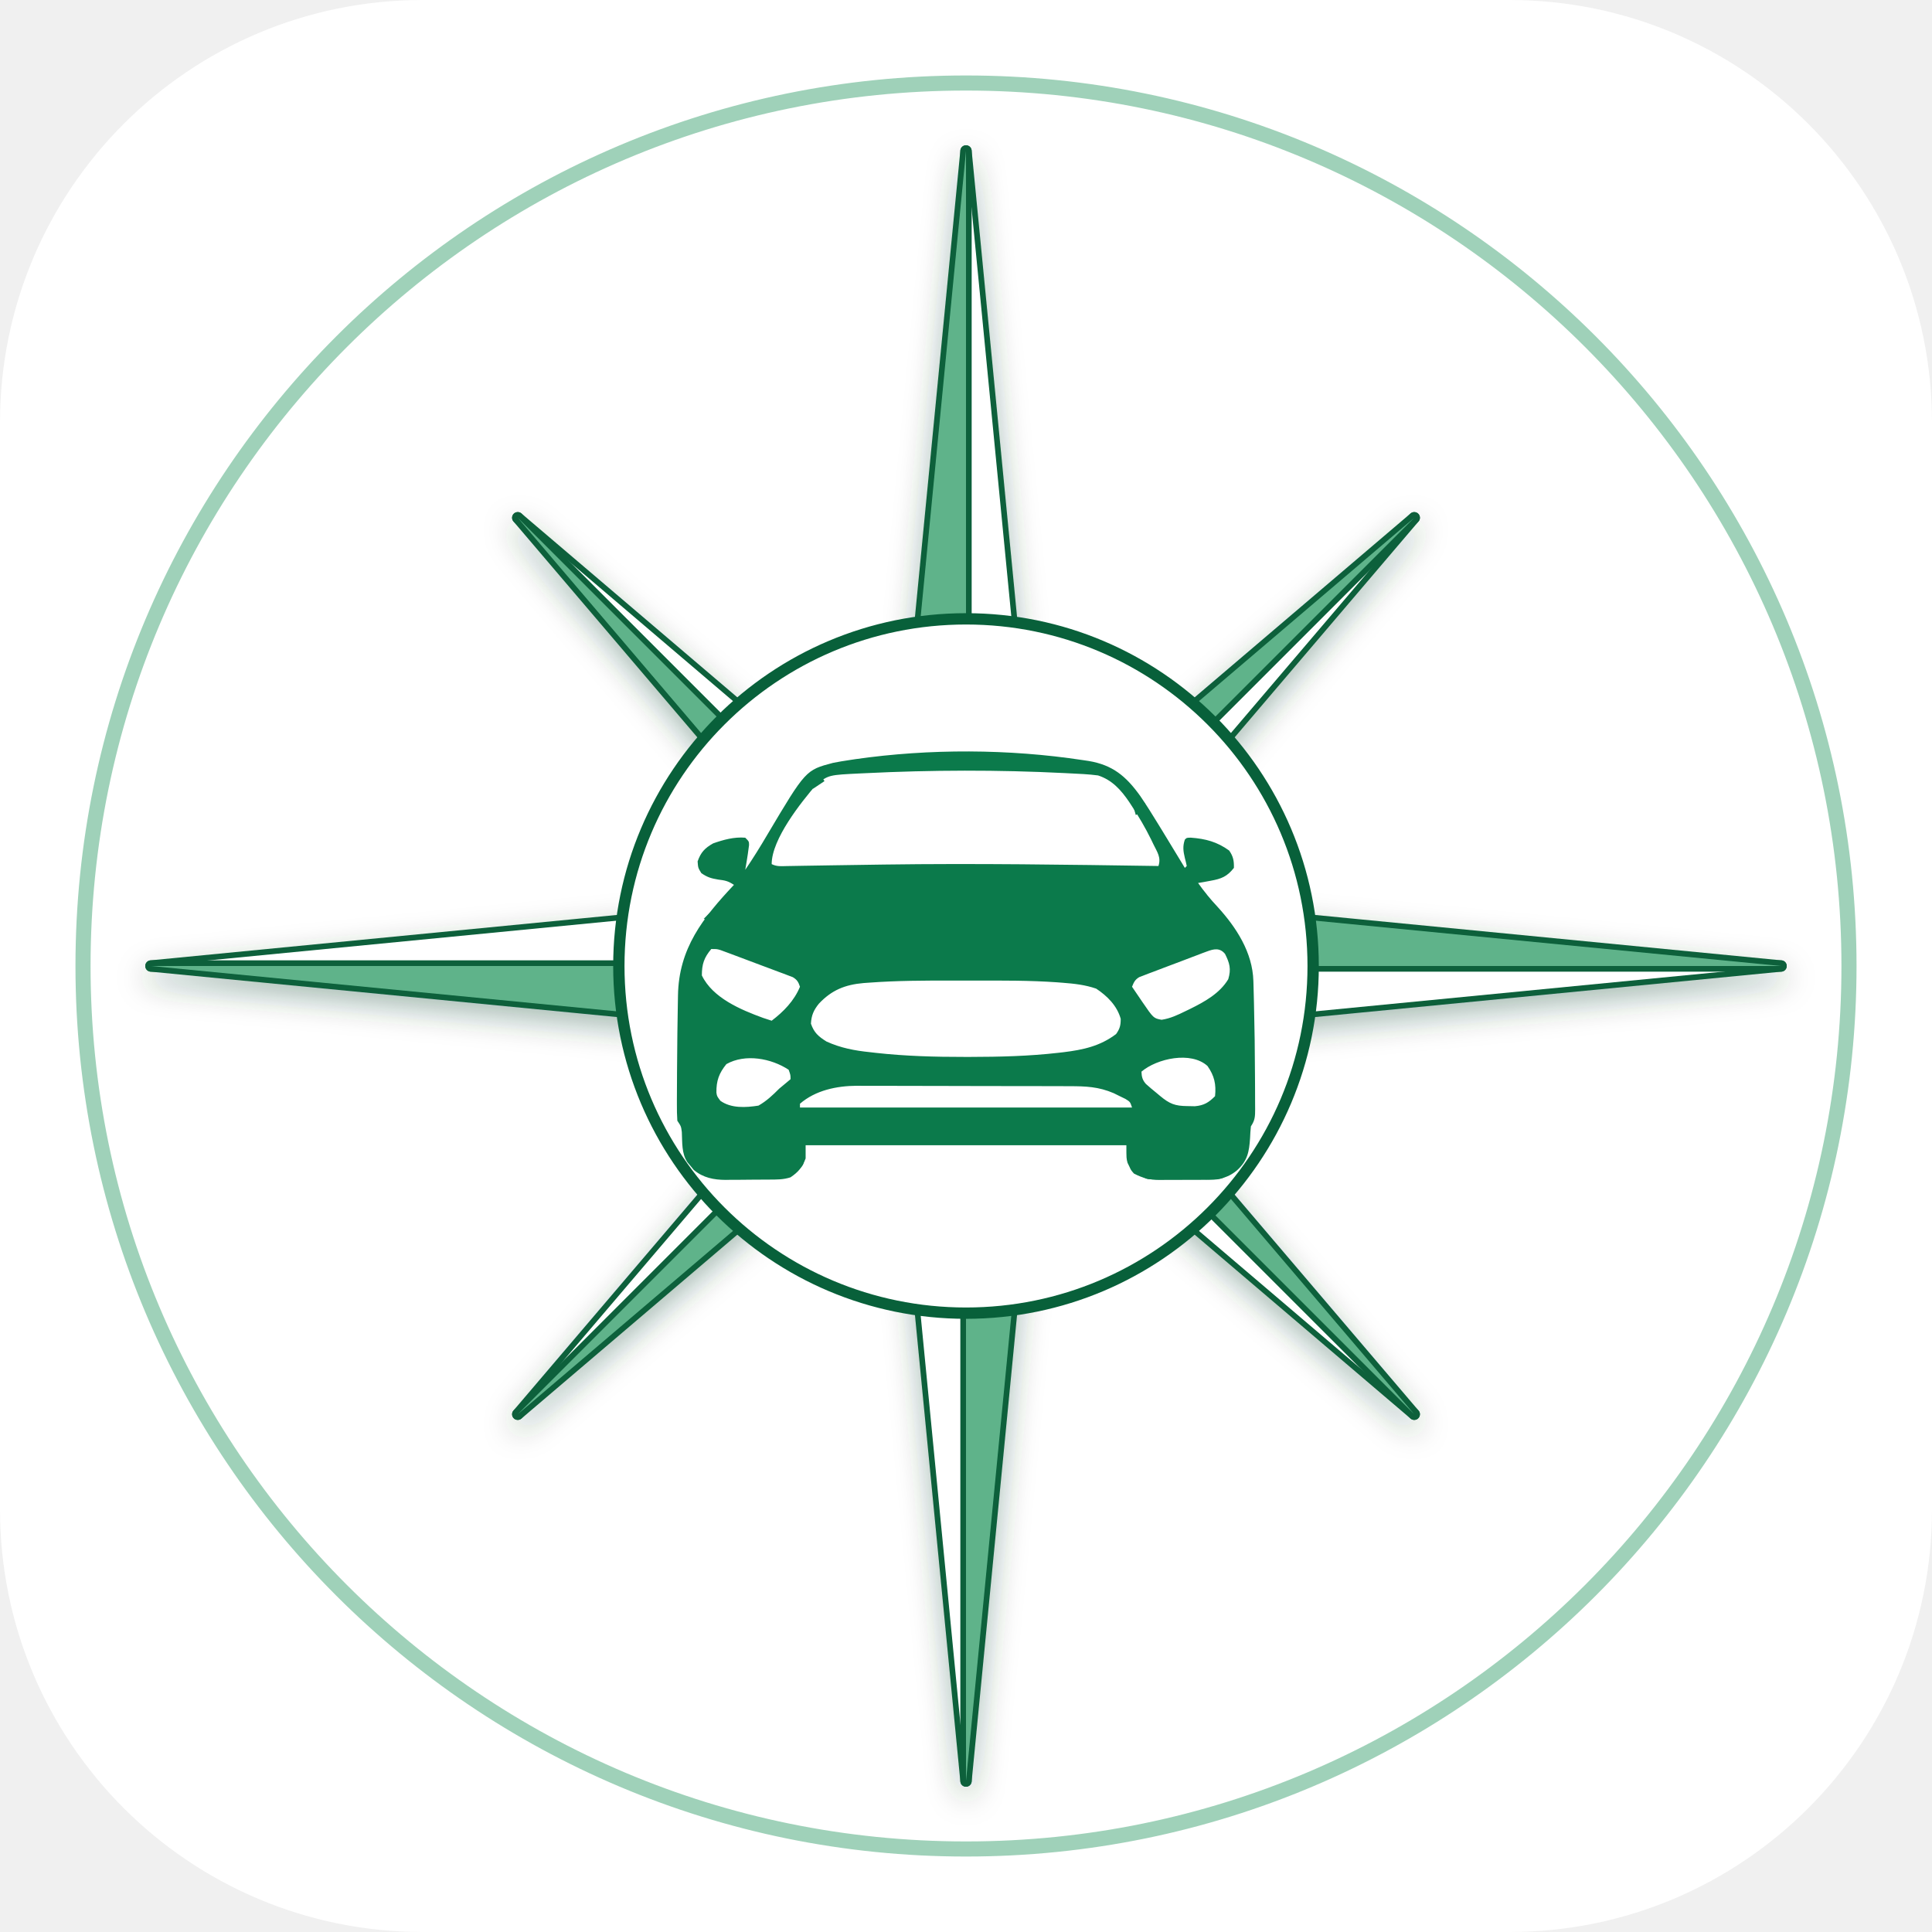
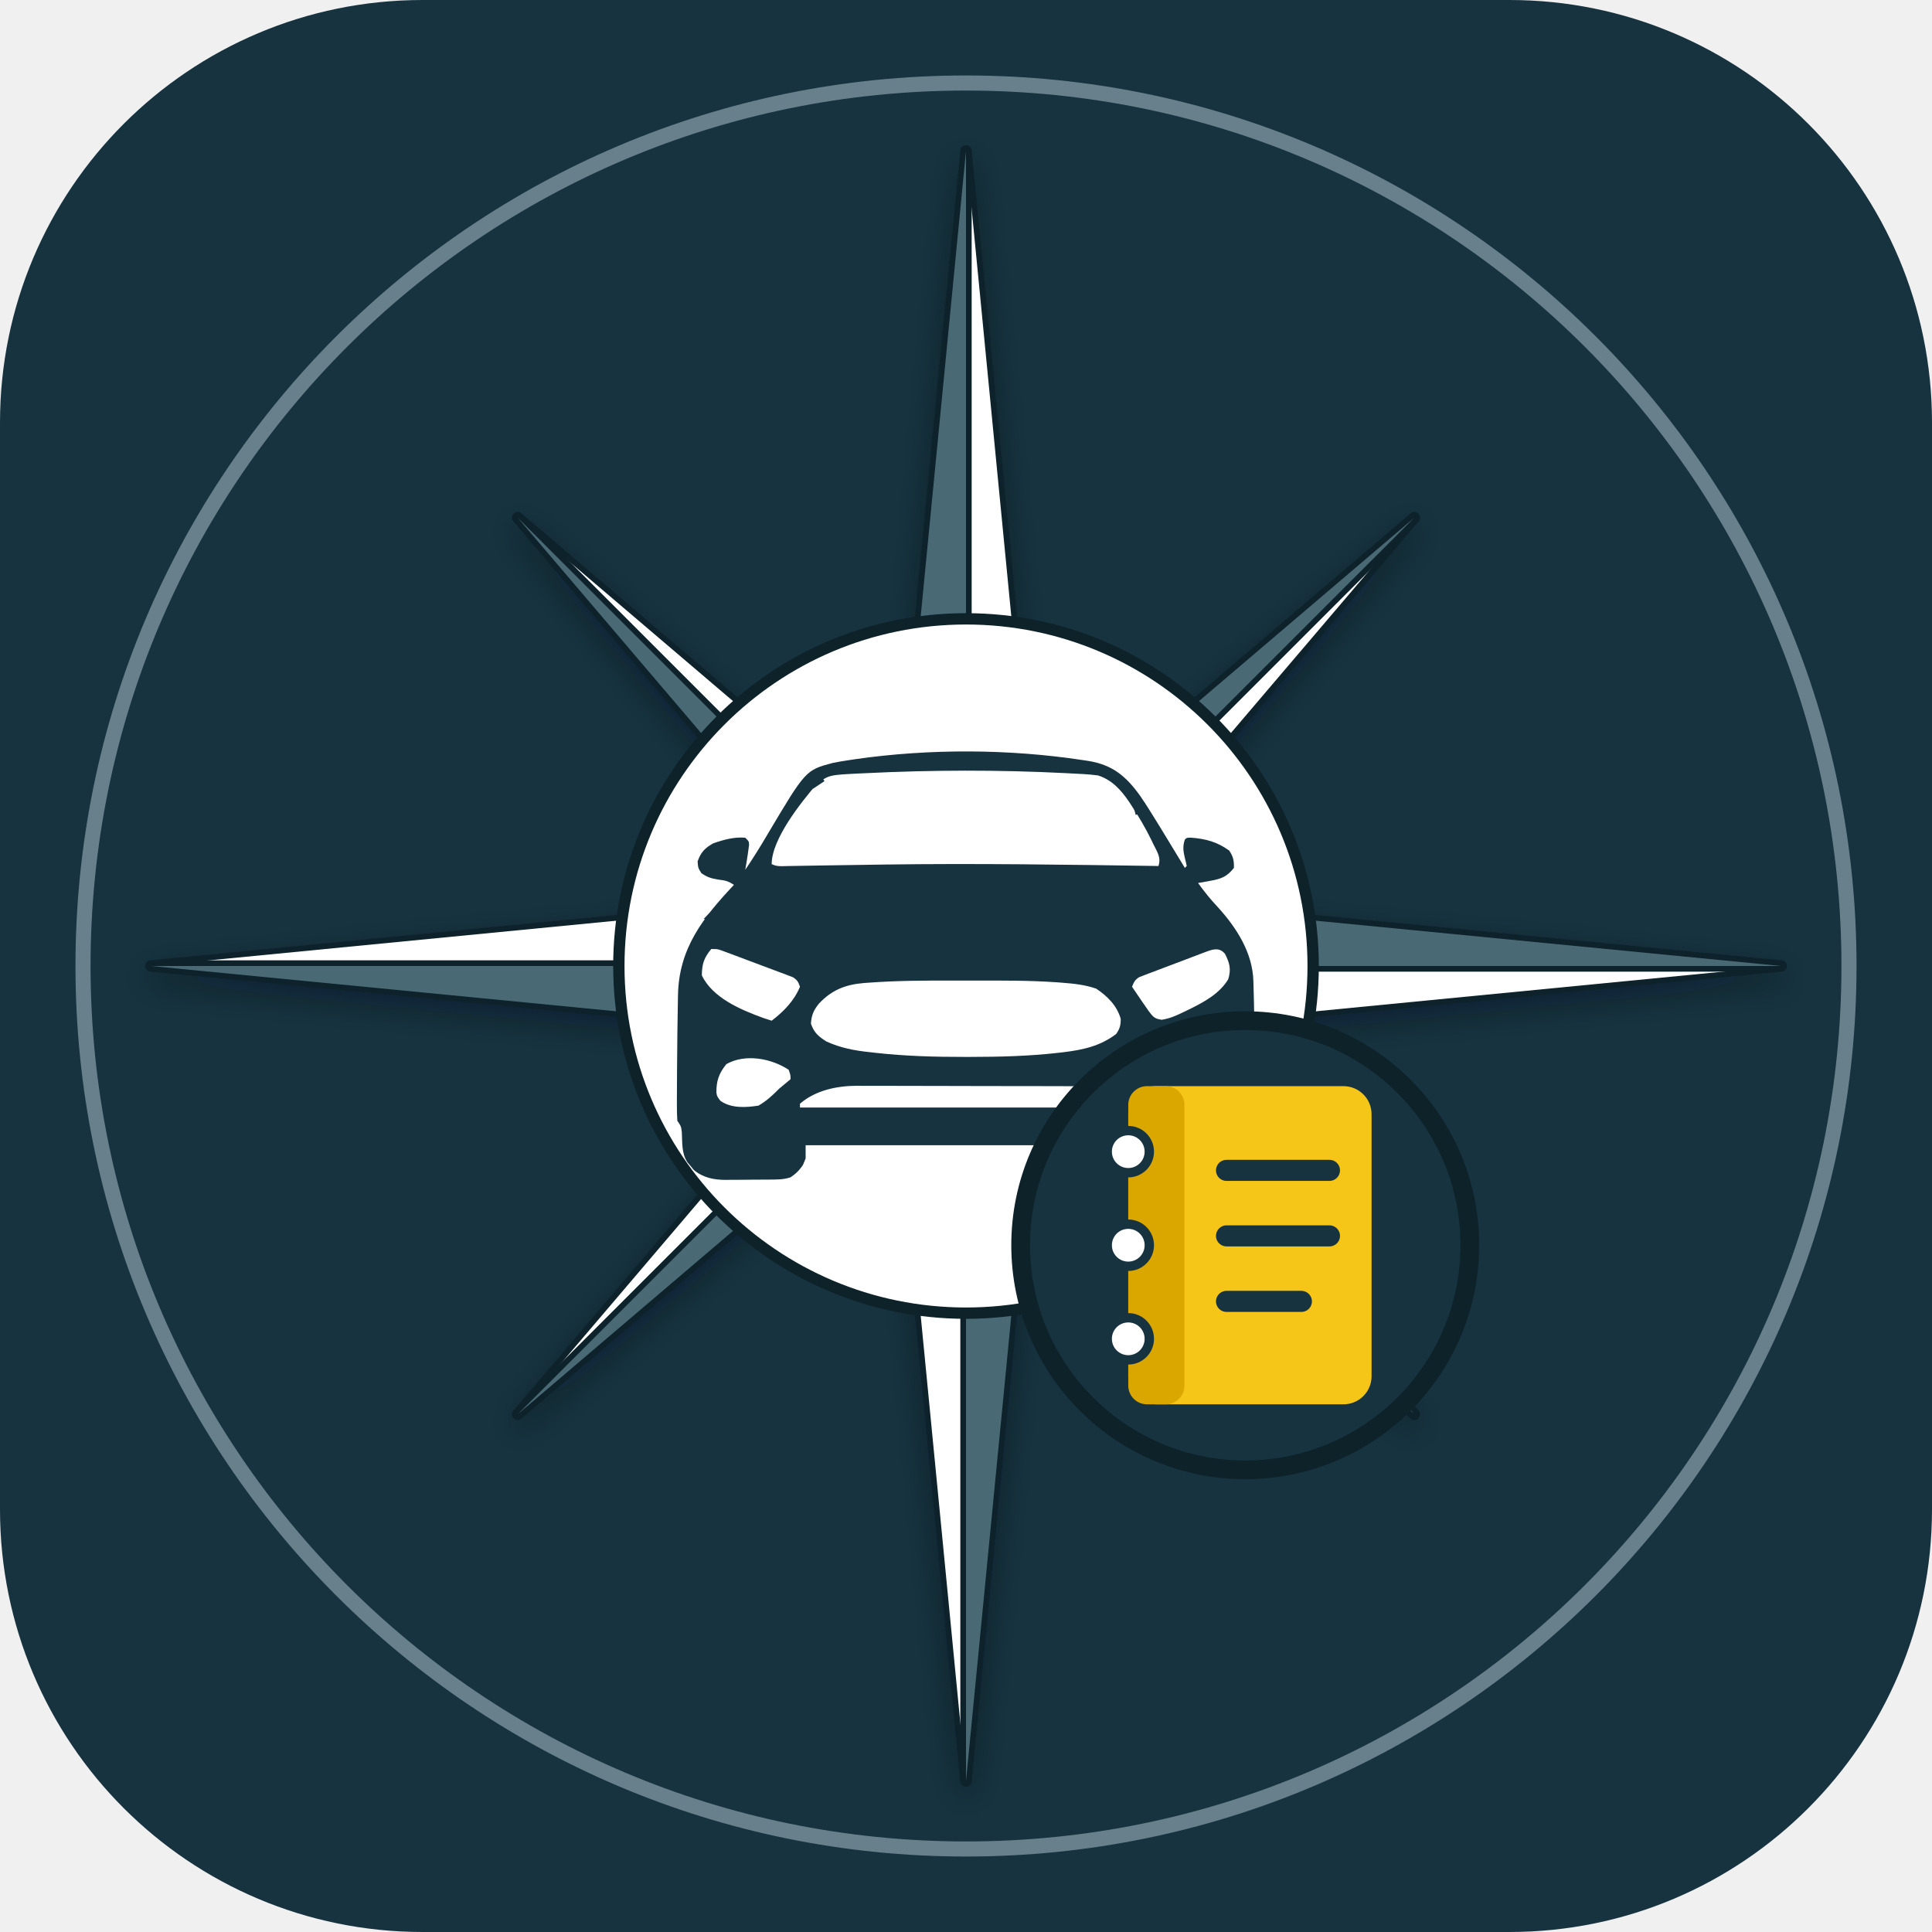
<svg xmlns="http://www.w3.org/2000/svg" viewBox="0 0 512 512">
-   <rect width="512" height="512" rx="112" fill="#FFFFFF" />
+   <rect width="512" height="512" rx="112" fill="#16333F" />
  <defs>
    <filter id="sombraRosa" x="-40%" y="-40%" width="180%" height="180%">
-       <feDropShadow dx="0" dy="3" stdDeviation="4" flood-color="#0B3D26" flood-opacity="0.35" />
+       <feDropShadow dx="0" dy="3" stdDeviation="4" flood-color="#0A1216" flood-opacity="0.35" />
    </filter>
  </defs>
-   <circle cx="256" cy="256" r="234" fill="none" stroke="#5FB38A" stroke-width="4" opacity="0.6" />
+   <circle cx="256" cy="256" r="234" fill="none" stroke="#9FB4BE" stroke-width="4" opacity="0.6" />
  <g filter="url(#sombraRosa)">
-     <g fill="#FFFFFF" stroke="#08603A" stroke-width="3" stroke-linejoin="round" paint-order="stroke fill">
+     <g fill="#FFFFFF" stroke="#0E2229" stroke-width="3" stroke-linejoin="round" paint-order="stroke fill">
      <path d="M 256.00 40.00 L 270.01 183.91 L 256.00 216.00 Z" />
      <path d="M 472.00 256.00 L 328.09 270.01 L 296.00 256.00 Z" />
      <path d="M 256.00 472.00 L 241.99 328.09 L 256.00 296.00 Z" />
      <path d="M 40.00 256.00 L 183.91 241.99 L 216.00 256.00 Z" />
      <path d="M 374.79 137.21 L 302.21 222.43 L 284.28 227.72 Z" />
      <path d="M 374.79 374.79 L 289.57 302.21 L 284.28 284.28 Z" />
      <path d="M 137.21 374.79 L 209.79 289.57 L 227.72 284.28 Z" />
      <path d="M 137.21 137.21 L 222.43 209.79 L 227.72 227.72 Z" />
    </g>
-     <g fill="#5FB38A" stroke="#08603A" stroke-width="3" stroke-linejoin="round" paint-order="stroke fill">
+     <g fill="#4A6975" stroke="#0E2229" stroke-width="3" stroke-linejoin="round" paint-order="stroke fill">
      <path d="M 256.00 40.00 L 241.99 183.91 L 256.00 216.00 Z" />
      <path d="M 472.00 256.00 L 328.09 241.99 L 296.00 256.00 Z" />
      <path d="M 256.00 472.00 L 270.01 328.09 L 256.00 296.00 Z" />
      <path d="M 40.00 256.00 L 183.91 270.01 L 216.00 256.00 Z" />
      <path d="M 374.79 137.21 L 289.57 209.79 L 284.28 227.72 Z" />
      <path d="M 374.79 374.79 L 302.21 289.57 L 284.28 284.28 Z" />
      <path d="M 137.21 374.79 L 222.43 302.21 L 227.72 284.28 Z" />
      <path d="M 137.21 137.21 L 209.79 222.43 L 227.72 227.72 Z" />
    </g>
  </g>
-   <circle cx="256" cy="256" r="92" fill="#FFFFFF" stroke="#08603A" stroke-width="3" />
+   <circle cx="256" cy="256" r="92" fill="#FFFFFF" stroke="#0E2229" stroke-width="3" />
  <g transform="translate(256 256) scale(0.5) translate(-370 -370)">
-     <path d="M0 0 C0.503 0.075 0.503 0.075 3.049 0.452 C15.782 2.583 22.882 8.512 30.355 18.926 C33.76 23.886 36.919 28.997 40.062 34.125 C40.673 35.12 41.284 36.114 41.914 37.139 C45.989 43.786 50.036 50.449 54.062 57.125 C54.392 56.795 54.723 56.465 55.062 56.125 C54.779 54.697 54.435 53.282 54.062 51.875 C53.212 48.292 52.835 45.695 54.062 42.125 C55.062 41.125 55.062 41.125 57.25 41.105 C65.045 41.679 71.192 43.319 77.562 47.938 C79.727 51.094 80.129 53.308 80.062 57.125 C76.458 61.72 73.418 62.931 67.75 63.938 C66.496 64.171 65.241 64.404 63.949 64.645 C62.997 64.803 62.044 64.962 61.062 65.125 C64.252 69.602 67.6 73.75 71.375 77.75 C81.374 88.711 89.935 101.943 90.379 117.062 C90.4 117.759 90.421 118.456 90.442 119.174 C90.509 121.491 90.568 123.808 90.625 126.125 C90.646 126.921 90.666 127.717 90.687 128.538 C91.021 141.787 91.192 155.039 91.239 168.292 C91.246 170.263 91.257 172.233 91.271 174.203 C91.289 176.971 91.293 179.739 91.293 182.508 C91.3 183.337 91.307 184.167 91.315 185.022 C91.299 188.914 91.272 190.811 89.062 194.125 C88.841 196.202 88.705 198.288 88.625 200.375 C88.13 207.68 87.282 212.354 81.688 217.438 C76.24 221.977 71.121 222.434 64.289 222.426 C63.447 222.43 62.605 222.434 61.738 222.439 C59.961 222.444 58.184 222.445 56.407 222.441 C53.703 222.438 51.001 222.461 48.297 222.486 C46.565 222.489 44.833 222.489 43.102 222.488 C42.3 222.497 41.499 222.507 40.673 222.516 C35.407 222.473 31.744 221.579 27.062 219.125 C25.504 217.328 25.504 217.328 24.625 215.375 C24.317 214.741 24.009 214.107 23.691 213.453 C23.062 211.125 23.062 211.125 23.062 204.125 C-33.038 204.125 -89.137 204.125 -146.938 204.125 C-146.938 206.435 -146.938 208.745 -146.938 211.125 C-148.682 215.807 -150.808 218.337 -154.938 221.125 C-158.73 222.389 -162.308 222.307 -166.262 222.328 C-167.082 222.334 -167.902 222.34 -168.747 222.345 C-170.485 222.355 -172.222 222.361 -173.96 222.365 C-176.598 222.375 -179.235 222.406 -181.873 222.438 C-183.565 222.444 -185.257 222.449 -186.949 222.453 C-187.73 222.465 -188.51 222.478 -189.314 222.491 C-195.607 222.465 -201.244 221.375 -206.215 217.223 C-206.489 216.887 -206.489 216.887 -207.875 215.188 C-208.441 214.518 -209.007 213.849 -209.59 213.16 C-212.755 208.38 -212.262 202.683 -212.559 197.121 C-212.938 194.125 -212.938 194.125 -214.938 191.125 C-215.124 188.208 -215.193 185.389 -215.168 182.473 C-215.168 181.597 -215.168 180.722 -215.168 179.82 C-215.165 176.942 -215.146 174.065 -215.125 171.188 C-215.116 169.2 -215.107 167.213 -215.099 165.225 C-215.067 159.191 -215.006 153.158 -214.938 147.125 C-214.933 146.668 -214.933 146.668 -214.908 144.354 C-214.853 139.334 -214.778 134.315 -214.672 129.295 C-214.641 127.782 -214.614 126.269 -214.592 124.756 C-214.198 99.851 -201.372 83.573 -184.938 66.125 C-188.103 64.015 -189.628 63.772 -193.312 63.312 C-197.117 62.656 -198.913 62.141 -202.188 59.938 C-203.938 57.125 -203.938 57.125 -204.188 53.688 C-202.501 48.881 -200.366 46.606 -195.938 44.125 C-190.472 42.204 -184.771 40.62 -178.938 41.125 C-176.938 43.125 -176.938 43.125 -176.926 45.078 C-177.033 45.836 -177.14 46.594 -177.25 47.375 C-177.358 48.173 -177.467 48.971 -177.578 49.793 C-178.007 52.575 -178.44 55.354 -178.938 58.125 C-174.778 52.026 -170.922 45.804 -167.188 39.438 C-146.889 5.283 -146.889 5.283 -132.448 1.467 C-129.598 0.894 -126.751 0.426 -123.875 0 C-123.334 -0.082 -123.334 -0.082 -120.594 -0.499 C-81.319 -6.121 -39.21 -5.963 0 0 Z M-115.375 6.938 C-116.142 6.972 -116.908 7.007 -117.698 7.043 C-134.627 7.851 -134.627 7.851 -141.082 12.754 C-149.308 22.29 -164.938 41.843 -164.938 55.125 C-162.109 56.539 -159.798 56.201 -156.635 56.147 C-155.984 56.137 -155.333 56.128 -154.662 56.118 C-152.484 56.084 -150.307 56.044 -148.129 56.004 C-146.591 55.979 -145.053 55.956 -143.516 55.932 C-140.23 55.881 -136.943 55.828 -133.657 55.773 C-124.989 55.628 -116.321 55.508 -107.652 55.387 C-106.789 55.375 -105.925 55.362 -105.036 55.35 C-56.663 54.672 -8.305 55.413 40.062 56.125 C41.584 51.559 39.396 48.75 37.375 44.562 C36.974 43.726 36.572 42.889 36.159 42.027 C33.118 35.875 29.711 30.042 25.938 24.312 C25.699 23.946 25.699 23.946 24.49 22.09 C20.202 15.787 15.471 10.532 8.062 8.125 C2.969 7.441 -2.181 7.258 -7.312 7 C-8.111 6.958 -8.909 6.917 -9.732 6.874 C-44.787 5.107 -80.321 5.2 -115.375 6.938 Z M-196.938 100.125 C-200.825 104.699 -201.938 108.266 -201.938 114.125 C-196.212 126.053 -181.318 132.314 -169.5 136.625 C-167.983 137.137 -166.464 137.643 -164.938 138.125 C-158.602 133.303 -153.023 127.589 -149.938 120.125 C-150.783 117.597 -151.448 116.419 -153.752 115.037 C-154.485 114.761 -155.218 114.486 -155.972 114.202 C-156.803 113.882 -157.634 113.562 -158.491 113.232 C-158.94 113.068 -158.94 113.068 -161.215 112.234 C-162.137 111.885 -163.059 111.535 -164.01 111.175 C-165.96 110.439 -167.913 109.71 -169.868 108.987 C-172.865 107.879 -175.854 106.75 -178.842 105.617 C-180.737 104.905 -182.632 104.194 -184.527 103.484 C-185.424 103.147 -186.321 102.81 -187.245 102.462 C-188.08 102.154 -188.914 101.847 -189.773 101.53 C-190.507 101.258 -191.24 100.986 -191.996 100.706 C-193.938 100.125 -193.938 100.125 -196.938 100.125 Z M65.785 101.417 C64.951 101.724 64.116 102.032 63.257 102.349 C62.365 102.691 61.473 103.034 60.555 103.387 C60.094 103.56 60.094 103.56 57.761 104.438 C55.814 105.175 53.869 105.918 51.926 106.666 C48.948 107.808 45.961 108.924 42.973 110.037 C41.083 110.756 39.193 111.477 37.305 112.199 C36.409 112.532 35.513 112.864 34.59 113.207 C34.176 113.368 34.176 113.368 32.082 114.186 C31.717 114.325 31.717 114.325 29.871 115.03 C27.624 116.39 27.021 117.721 26.062 120.125 C27.474 122.212 28.891 124.295 30.312 126.375 C30.708 126.962 31.104 127.548 31.512 128.152 C37.453 136.821 37.453 136.821 41.73 137.629 C46.379 136.926 50.175 135.121 54.375 133.062 C55.22 132.654 56.065 132.246 56.936 131.825 C64.578 128.039 72.55 123.646 77.062 116.125 C78.694 110.721 77.785 107.57 75.363 102.727 C72.644 99.378 69.482 100.029 65.785 101.417 Z M-113.25 117.953 C-113.742 117.988 -113.742 117.988 -116.229 118.163 C-126.004 119.016 -133.152 121.875 -139.938 129.125 C-142.66 132.497 -143.893 135.274 -144.125 139.688 C-142.469 144.482 -140.156 146.456 -135.938 149.125 C-128.408 152.573 -120.935 153.976 -112.75 154.812 C-111.741 154.929 -110.733 155.046 -109.693 155.166 C-94.003 156.909 -78.395 157.329 -62.625 157.312 C-61.661 157.312 -60.696 157.312 -59.703 157.312 C-44.045 157.291 -28.51 156.917 -12.938 155.125 C-12.493 155.074 -12.493 155.074 -10.247 154.816 C0.126 153.548 9.128 151.612 17.625 145.188 C19.618 142.328 20.062 140.633 20.062 137.125 C18.132 130.181 12.95 125.025 7.062 121.125 C1.25 119.116 -4.45 118.493 -10.562 118.016 C-11.637 117.932 -12.711 117.847 -13.817 117.761 C-28.217 116.756 -42.639 116.823 -57.066 116.864 C-61.123 116.876 -65.18 116.869 -69.237 116.857 C-83.927 116.822 -98.592 116.863 -113.25 117.953 Z M-188.938 161.125 C-192.854 165.945 -194.295 169.951 -194.227 176.188 C-193.938 178.125 -193.938 178.125 -192.125 180.562 C-186.376 184.669 -178.638 184.168 -171.938 183.125 C-167.653 180.69 -164.395 177.606 -160.938 174.125 C-159.721 173.089 -158.495 172.064 -157.25 171.062 C-156.487 170.423 -155.724 169.784 -154.938 169.125 C-154.938 166.875 -154.938 166.875 -155.938 164.125 C-165.153 158.039 -178.962 155.49 -188.938 161.125 Z M31.062 165.125 C31.148 167.836 31.598 169.607 33.425 171.646 C35.241 173.283 37.1 174.838 39 176.375 C39.646 176.916 40.293 177.458 40.959 178.016 C45.951 182.163 48.799 183.325 55.375 183.375 C56.691 183.401 58.007 183.427 59.363 183.453 C64.203 183.024 66.682 181.505 70.062 178.125 C70.714 171.828 69.71 167.349 66.062 162.125 C57.318 154.152 39.254 158.138 31.062 165.125 Z M-149.938 182.125 C-149.938 182.785 -149.938 183.445 -149.938 184.125 C-91.857 184.125 -33.777 184.125 26.062 184.125 C25.062 181.125 25.062 181.125 22.586 179.59 C21.547 179.086 20.508 178.582 19.438 178.062 C18.414 177.556 17.39 177.049 16.336 176.527 C8.368 173.114 1.597 172.828 -7.026 172.834 C-7.68 172.831 -7.68 172.831 -10.99 172.814 C-14.565 172.797 -18.14 172.792 -21.714 172.79 C-23.953 172.789 -26.192 172.785 -28.431 172.779 C-36.258 172.761 -44.085 172.753 -51.912 172.754 C-59.181 172.756 -66.45 172.735 -73.719 172.703 C-79.981 172.677 -86.243 172.666 -92.505 172.667 C-96.235 172.668 -99.966 172.662 -103.696 172.641 C-107.865 172.618 -112.033 172.627 -116.202 172.639 C-117.419 172.628 -118.637 172.617 -119.891 172.605 C-130.479 172.682 -141.674 174.979 -149.938 182.125 Z " fill="#0B7A4B" transform="translate(431.9375,260.875)" />
-     <path d="M0 0 C13.86 0 27.72 0 42 0 C42.165 0.33 42.165 0.33 43 2 C39.686 3.657 35.986 3.142 32.344 3.133 C31.915 3.133 31.915 3.133 29.744 3.136 C27.928 3.136 26.112 3.135 24.296 3.13 C21.511 3.125 18.726 3.13 15.941 3.137 C14.18 3.136 12.418 3.135 10.656 3.133 C9.82 3.135 8.983 3.137 8.121 3.139 C2.23 3.115 2.23 3.115 0 2 C0 1.34 0 0.68 0 0 Z " fill="#0B7A4B" transform="translate(464,480)" />
-     <path d="M0 0 C4 2 4 2 6 5 C4.02 6.32 2.04 7.64 0 9 C-0.99 8.34 -1.98 7.68 -3 7 C-3.99 7 -4.98 7 -6 7 C-4.02 4.69 -2.04 2.38 0 0 Z " fill="#0B7A4B" transform="translate(289,267)" />
-     <path d="M0 0 C1.65 1.65 3.3 3.3 5 5 C2.667 9.667 2.667 9.667 0 11 C-0.66 8.69 -1.32 6.38 -2 4 C-1.01 3.67 -0.02 3.34 1 3 C0.67 2.01 0.34 1.02 0 0 Z " fill="#0B7A4B" transform="translate(460,279)" />
-     <path d="M0 0 C0.33 0 0.66 0 1 0 C1.081 1.603 1.139 3.208 1.188 4.812 C1.205 5.259 1.205 5.259 1.293 7.52 C0.951 10.416 0.246 11.226 -2 13 C-2 11.02 -2 9.04 -2 7 C-1.67 7 -1.34 7 -1 7 C-0.67 4.69 -0.34 2.38 0 0 Z " fill="#0B7A4B" transform="translate(283,465)" />
-     <path d="M0 0 C0 3 0 3 -2 5.188 C-2.66 5.786 -3.32 6.384 -4 7 C-4.99 6.67 -5.98 6.34 -7 6 C-2.25 1.125 -2.25 1.125 0 0 Z " fill="#0B7A4B" transform="translate(238,339)" />
-     <path d="M0 0 C3.367 1.393 4.986 2.979 7 6 C4 6 4 6 1.812 4.125 C0 2 0 2 0 0 Z " fill="#0B7A4B" transform="translate(491,327)" />
-     <path d="M0 0 C2.799 2.528 4.458 4.204 5 8 C3.062 7.375 3.062 7.375 1 6 C0.25 2.875 0.25 2.875 0 0 Z " fill="#0B7A4B" transform="translate(473,299)" />
+     <path d="M0 0 C0.503 0.075 0.503 0.075 3.049 0.452 C15.782 2.583 22.882 8.512 30.355 18.926 C33.76 23.886 36.919 28.997 40.062 34.125 C40.673 35.12 41.284 36.114 41.914 37.139 C45.989 43.786 50.036 50.449 54.062 57.125 C54.392 56.795 54.723 56.465 55.062 56.125 C54.779 54.697 54.435 53.282 54.062 51.875 C53.212 48.292 52.835 45.695 54.062 42.125 C55.062 41.125 55.062 41.125 57.25 41.105 C65.045 41.679 71.192 43.319 77.562 47.938 C79.727 51.094 80.129 53.308 80.062 57.125 C76.458 61.72 73.418 62.931 67.75 63.938 C66.496 64.171 65.241 64.404 63.949 64.645 C62.997 64.803 62.044 64.962 61.062 65.125 C64.252 69.602 67.6 73.75 71.375 77.75 C81.374 88.711 89.935 101.943 90.379 117.062 C90.4 117.759 90.421 118.456 90.442 119.174 C90.509 121.491 90.568 123.808 90.625 126.125 C90.646 126.921 90.666 127.717 90.687 128.538 C91.021 141.787 91.192 155.039 91.239 168.292 C91.246 170.263 91.257 172.233 91.271 174.203 C91.289 176.971 91.293 179.739 91.293 182.508 C91.3 183.337 91.307 184.167 91.315 185.022 C91.299 188.914 91.272 190.811 89.062 194.125 C88.841 196.202 88.705 198.288 88.625 200.375 C88.13 207.68 87.282 212.354 81.688 217.438 C76.24 221.977 71.121 222.434 64.289 222.426 C63.447 222.43 62.605 222.434 61.738 222.439 C59.961 222.444 58.184 222.445 56.407 222.441 C53.703 222.438 51.001 222.461 48.297 222.486 C46.565 222.489 44.833 222.489 43.102 222.488 C42.3 222.497 41.499 222.507 40.673 222.516 C35.407 222.473 31.744 221.579 27.062 219.125 C25.504 217.328 25.504 217.328 24.625 215.375 C24.317 214.741 24.009 214.107 23.691 213.453 C23.062 211.125 23.062 211.125 23.062 204.125 C-33.038 204.125 -89.137 204.125 -146.938 204.125 C-146.938 206.435 -146.938 208.745 -146.938 211.125 C-148.682 215.807 -150.808 218.337 -154.938 221.125 C-158.73 222.389 -162.308 222.307 -166.262 222.328 C-167.082 222.334 -167.902 222.34 -168.747 222.345 C-170.485 222.355 -172.222 222.361 -173.96 222.365 C-176.598 222.375 -179.235 222.406 -181.873 222.438 C-183.565 222.444 -185.257 222.449 -186.949 222.453 C-187.73 222.465 -188.51 222.478 -189.314 222.491 C-195.607 222.465 -201.244 221.375 -206.215 217.223 C-206.489 216.887 -206.489 216.887 -207.875 215.188 C-208.441 214.518 -209.007 213.849 -209.59 213.16 C-212.755 208.38 -212.262 202.683 -212.559 197.121 C-212.938 194.125 -212.938 194.125 -214.938 191.125 C-215.124 188.208 -215.193 185.389 -215.168 182.473 C-215.168 181.597 -215.168 180.722 -215.168 179.82 C-215.165 176.942 -215.146 174.065 -215.125 171.188 C-215.116 169.2 -215.107 167.213 -215.099 165.225 C-215.067 159.191 -215.006 153.158 -214.938 147.125 C-214.933 146.668 -214.933 146.668 -214.908 144.354 C-214.853 139.334 -214.778 134.315 -214.672 129.295 C-214.641 127.782 -214.614 126.269 -214.592 124.756 C-214.198 99.851 -201.372 83.573 -184.938 66.125 C-188.103 64.015 -189.628 63.772 -193.312 63.312 C-197.117 62.656 -198.913 62.141 -202.188 59.938 C-203.938 57.125 -203.938 57.125 -204.188 53.688 C-202.501 48.881 -200.366 46.606 -195.938 44.125 C-190.472 42.204 -184.771 40.62 -178.938 41.125 C-176.938 43.125 -176.938 43.125 -176.926 45.078 C-177.033 45.836 -177.14 46.594 -177.25 47.375 C-177.358 48.173 -177.467 48.971 -177.578 49.793 C-178.007 52.575 -178.44 55.354 -178.938 58.125 C-174.778 52.026 -170.922 45.804 -167.188 39.438 C-146.889 5.283 -146.889 5.283 -132.448 1.467 C-129.598 0.894 -126.751 0.426 -123.875 0 C-123.334 -0.082 -123.334 -0.082 -120.594 -0.499 C-81.319 -6.121 -39.21 -5.963 0 0 Z M-115.375 6.938 C-116.142 6.972 -116.908 7.007 -117.698 7.043 C-134.627 7.851 -134.627 7.851 -141.082 12.754 C-149.308 22.29 -164.938 41.843 -164.938 55.125 C-162.109 56.539 -159.798 56.201 -156.635 56.147 C-155.984 56.137 -155.333 56.128 -154.662 56.118 C-152.484 56.084 -150.307 56.044 -148.129 56.004 C-146.591 55.979 -145.053 55.956 -143.516 55.932 C-140.23 55.881 -136.943 55.828 -133.657 55.773 C-124.989 55.628 -116.321 55.508 -107.652 55.387 C-106.789 55.375 -105.925 55.362 -105.036 55.35 C-56.663 54.672 -8.305 55.413 40.062 56.125 C41.584 51.559 39.396 48.75 37.375 44.562 C36.974 43.726 36.572 42.889 36.159 42.027 C33.118 35.875 29.711 30.042 25.938 24.312 C25.699 23.946 25.699 23.946 24.49 22.09 C20.202 15.787 15.471 10.532 8.062 8.125 C2.969 7.441 -2.181 7.258 -7.312 7 C-8.111 6.958 -8.909 6.917 -9.732 6.874 C-44.787 5.107 -80.321 5.2 -115.375 6.938 Z M-196.938 100.125 C-200.825 104.699 -201.938 108.266 -201.938 114.125 C-196.212 126.053 -181.318 132.314 -169.5 136.625 C-167.983 137.137 -166.464 137.643 -164.938 138.125 C-158.602 133.303 -153.023 127.589 -149.938 120.125 C-150.783 117.597 -151.448 116.419 -153.752 115.037 C-154.485 114.761 -155.218 114.486 -155.972 114.202 C-156.803 113.882 -157.634 113.562 -158.491 113.232 C-158.94 113.068 -158.94 113.068 -161.215 112.234 C-162.137 111.885 -163.059 111.535 -164.01 111.175 C-165.96 110.439 -167.913 109.71 -169.868 108.987 C-172.865 107.879 -175.854 106.75 -178.842 105.617 C-180.737 104.905 -182.632 104.194 -184.527 103.484 C-185.424 103.147 -186.321 102.81 -187.245 102.462 C-188.08 102.154 -188.914 101.847 -189.773 101.53 C-190.507 101.258 -191.24 100.986 -191.996 100.706 C-193.938 100.125 -193.938 100.125 -196.938 100.125 Z M65.785 101.417 C64.951 101.724 64.116 102.032 63.257 102.349 C62.365 102.691 61.473 103.034 60.555 103.387 C60.094 103.56 60.094 103.56 57.761 104.438 C55.814 105.175 53.869 105.918 51.926 106.666 C48.948 107.808 45.961 108.924 42.973 110.037 C41.083 110.756 39.193 111.477 37.305 112.199 C36.409 112.532 35.513 112.864 34.59 113.207 C34.176 113.368 34.176 113.368 32.082 114.186 C31.717 114.325 31.717 114.325 29.871 115.03 C27.624 116.39 27.021 117.721 26.062 120.125 C27.474 122.212 28.891 124.295 30.312 126.375 C30.708 126.962 31.104 127.548 31.512 128.152 C37.453 136.821 37.453 136.821 41.73 137.629 C46.379 136.926 50.175 135.121 54.375 133.062 C55.22 132.654 56.065 132.246 56.936 131.825 C64.578 128.039 72.55 123.646 77.062 116.125 C78.694 110.721 77.785 107.57 75.363 102.727 C72.644 99.378 69.482 100.029 65.785 101.417 Z M-113.25 117.953 C-113.742 117.988 -113.742 117.988 -116.229 118.163 C-126.004 119.016 -133.152 121.875 -139.938 129.125 C-142.66 132.497 -143.893 135.274 -144.125 139.688 C-142.469 144.482 -140.156 146.456 -135.938 149.125 C-128.408 152.573 -120.935 153.976 -112.75 154.812 C-111.741 154.929 -110.733 155.046 -109.693 155.166 C-94.003 156.909 -78.395 157.329 -62.625 157.312 C-61.661 157.312 -60.696 157.312 -59.703 157.312 C-44.045 157.291 -28.51 156.917 -12.938 155.125 C-12.493 155.074 -12.493 155.074 -10.247 154.816 C0.126 153.548 9.128 151.612 17.625 145.188 C19.618 142.328 20.062 140.633 20.062 137.125 C18.132 130.181 12.95 125.025 7.062 121.125 C1.25 119.116 -4.45 118.493 -10.562 118.016 C-11.637 117.932 -12.711 117.847 -13.817 117.761 C-28.217 116.756 -42.639 116.823 -57.066 116.864 C-61.123 116.876 -65.18 116.869 -69.237 116.857 C-83.927 116.822 -98.592 116.863 -113.25 117.953 Z M-188.938 161.125 C-192.854 165.945 -194.295 169.951 -194.227 176.188 C-193.938 178.125 -193.938 178.125 -192.125 180.562 C-186.376 184.669 -178.638 184.168 -171.938 183.125 C-167.653 180.69 -164.395 177.606 -160.938 174.125 C-159.721 173.089 -158.495 172.064 -157.25 171.062 C-156.487 170.423 -155.724 169.784 -154.938 169.125 C-154.938 166.875 -154.938 166.875 -155.938 164.125 C-165.153 158.039 -178.962 155.49 -188.938 161.125 Z M31.062 165.125 C31.148 167.836 31.598 169.607 33.425 171.646 C35.241 173.283 37.1 174.838 39 176.375 C39.646 176.916 40.293 177.458 40.959 178.016 C45.951 182.163 48.799 183.325 55.375 183.375 C56.691 183.401 58.007 183.427 59.363 183.453 C64.203 183.024 66.682 181.505 70.062 178.125 C70.714 171.828 69.71 167.349 66.062 162.125 C57.318 154.152 39.254 158.138 31.062 165.125 Z M-149.938 182.125 C-149.938 182.785 -149.938 183.445 -149.938 184.125 C-91.857 184.125 -33.777 184.125 26.062 184.125 C25.062 181.125 25.062 181.125 22.586 179.59 C21.547 179.086 20.508 178.582 19.438 178.062 C18.414 177.556 17.39 177.049 16.336 176.527 C8.368 173.114 1.597 172.828 -7.026 172.834 C-7.68 172.831 -7.68 172.831 -10.99 172.814 C-14.565 172.797 -18.14 172.792 -21.714 172.79 C-23.953 172.789 -26.192 172.785 -28.431 172.779 C-36.258 172.761 -44.085 172.753 -51.912 172.754 C-59.181 172.756 -66.45 172.735 -73.719 172.703 C-79.981 172.677 -86.243 172.666 -92.505 172.667 C-96.235 172.668 -99.966 172.662 -103.696 172.641 C-107.865 172.618 -112.033 172.627 -116.202 172.639 C-117.419 172.628 -118.637 172.617 -119.891 172.605 C-130.479 172.682 -141.674 174.979 -149.938 182.125 Z " fill="#16333F" transform="translate(431.9375,260.875)" />
+     <path d="M0 0 C13.86 0 27.72 0 42 0 C42.165 0.33 42.165 0.33 43 2 C39.686 3.657 35.986 3.142 32.344 3.133 C31.915 3.133 31.915 3.133 29.744 3.136 C27.928 3.136 26.112 3.135 24.296 3.13 C21.511 3.125 18.726 3.13 15.941 3.137 C14.18 3.136 12.418 3.135 10.656 3.133 C9.82 3.135 8.983 3.137 8.121 3.139 C2.23 3.115 2.23 3.115 0 2 C0 1.34 0 0.68 0 0 Z " fill="#16333F" transform="translate(464,480)" />
+     <path d="M0 0 C4 2 4 2 6 5 C4.02 6.32 2.04 7.64 0 9 C-0.99 8.34 -1.98 7.68 -3 7 C-3.99 7 -4.98 7 -6 7 C-4.02 4.69 -2.04 2.38 0 0 Z " fill="#16333F" transform="translate(289,267)" />
+     <path d="M0 0 C1.65 1.65 3.3 3.3 5 5 C2.667 9.667 2.667 9.667 0 11 C-0.66 8.69 -1.32 6.38 -2 4 C-1.01 3.67 -0.02 3.34 1 3 C0.67 2.01 0.34 1.02 0 0 Z " fill="#16333F" transform="translate(460,279)" />
+     <path d="M0 0 C0.33 0 0.66 0 1 0 C1.081 1.603 1.139 3.208 1.188 4.812 C1.205 5.259 1.205 5.259 1.293 7.52 C0.951 10.416 0.246 11.226 -2 13 C-2 11.02 -2 9.04 -2 7 C-1.67 7 -1.34 7 -1 7 C-0.67 4.69 -0.34 2.38 0 0 Z " fill="#16333F" transform="translate(283,465)" />
+     <path d="M0 0 C0 3 0 3 -2 5.188 C-2.66 5.786 -3.32 6.384 -4 7 C-4.99 6.67 -5.98 6.34 -7 6 C-2.25 1.125 -2.25 1.125 0 0 Z " fill="#16333F" transform="translate(238,339)" />
+     <path d="M0 0 C3.367 1.393 4.986 2.979 7 6 C4 6 4 6 1.812 4.125 C0 2 0 2 0 0 Z " fill="#16333F" transform="translate(491,327)" />
+     <path d="M0 0 C2.799 2.528 4.458 4.204 5 8 C3.062 7.375 3.062 7.375 1 6 C0.25 2.875 0.25 2.875 0 0 Z " fill="#16333F" transform="translate(473,299)" />
+   </g>
+   <g transform="translate(330 330) scale(0.62) translate(-392 -392)">
+     <circle cx="392" cy="392" r="96" fill="#16333F" stroke="#0E2229" stroke-width="8" />
+     <rect x="342" y="324" width="104" height="136" rx="12" fill="#F5C518" />
+     <rect x="342" y="324" width="24" height="136" rx="8" fill="#D9A700" />
+     <g fill="none" stroke="#16333F" stroke-width="9" stroke-linecap="round">
+       <path d="M384 360 L428 360" />
+       <path d="M384 388 L428 388" />
+       <path d="M384 416 L416 416" />
+     </g>
+     <g fill="#FFFFFF" stroke="#16333F" stroke-width="4">
+       <circle cx="342" cy="352" r="9" />
+       <circle cx="342" cy="392" r="9" />
+       <circle cx="342" cy="432" r="9" />
+     </g>
  </g>
</svg>
